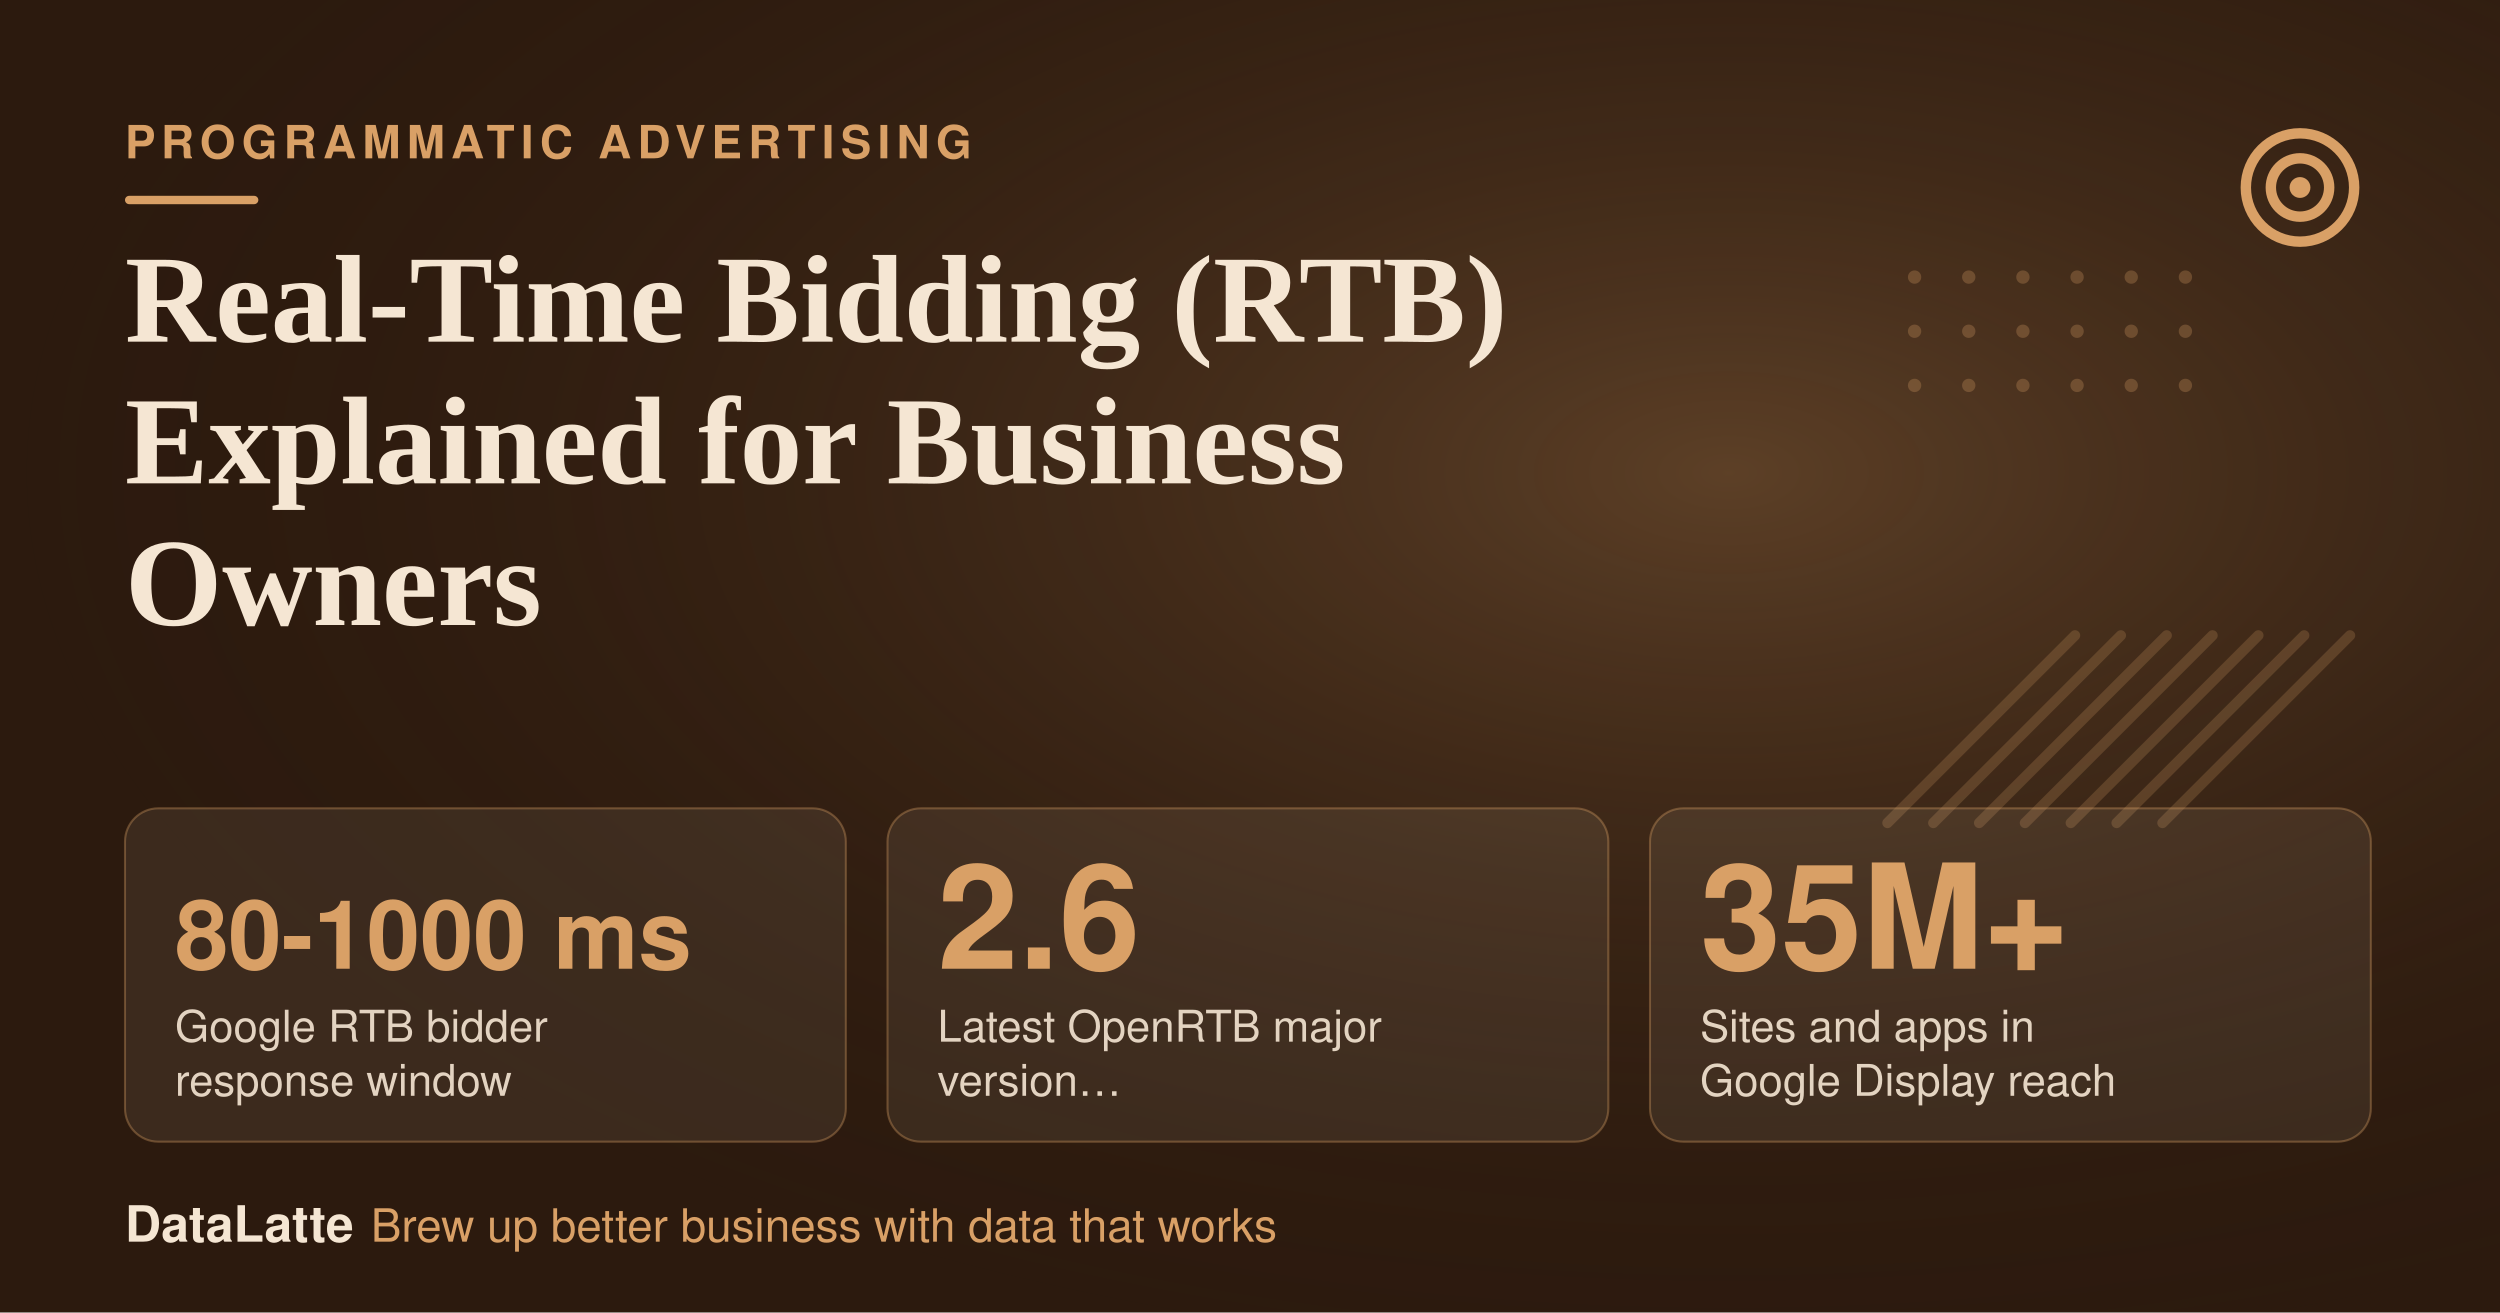
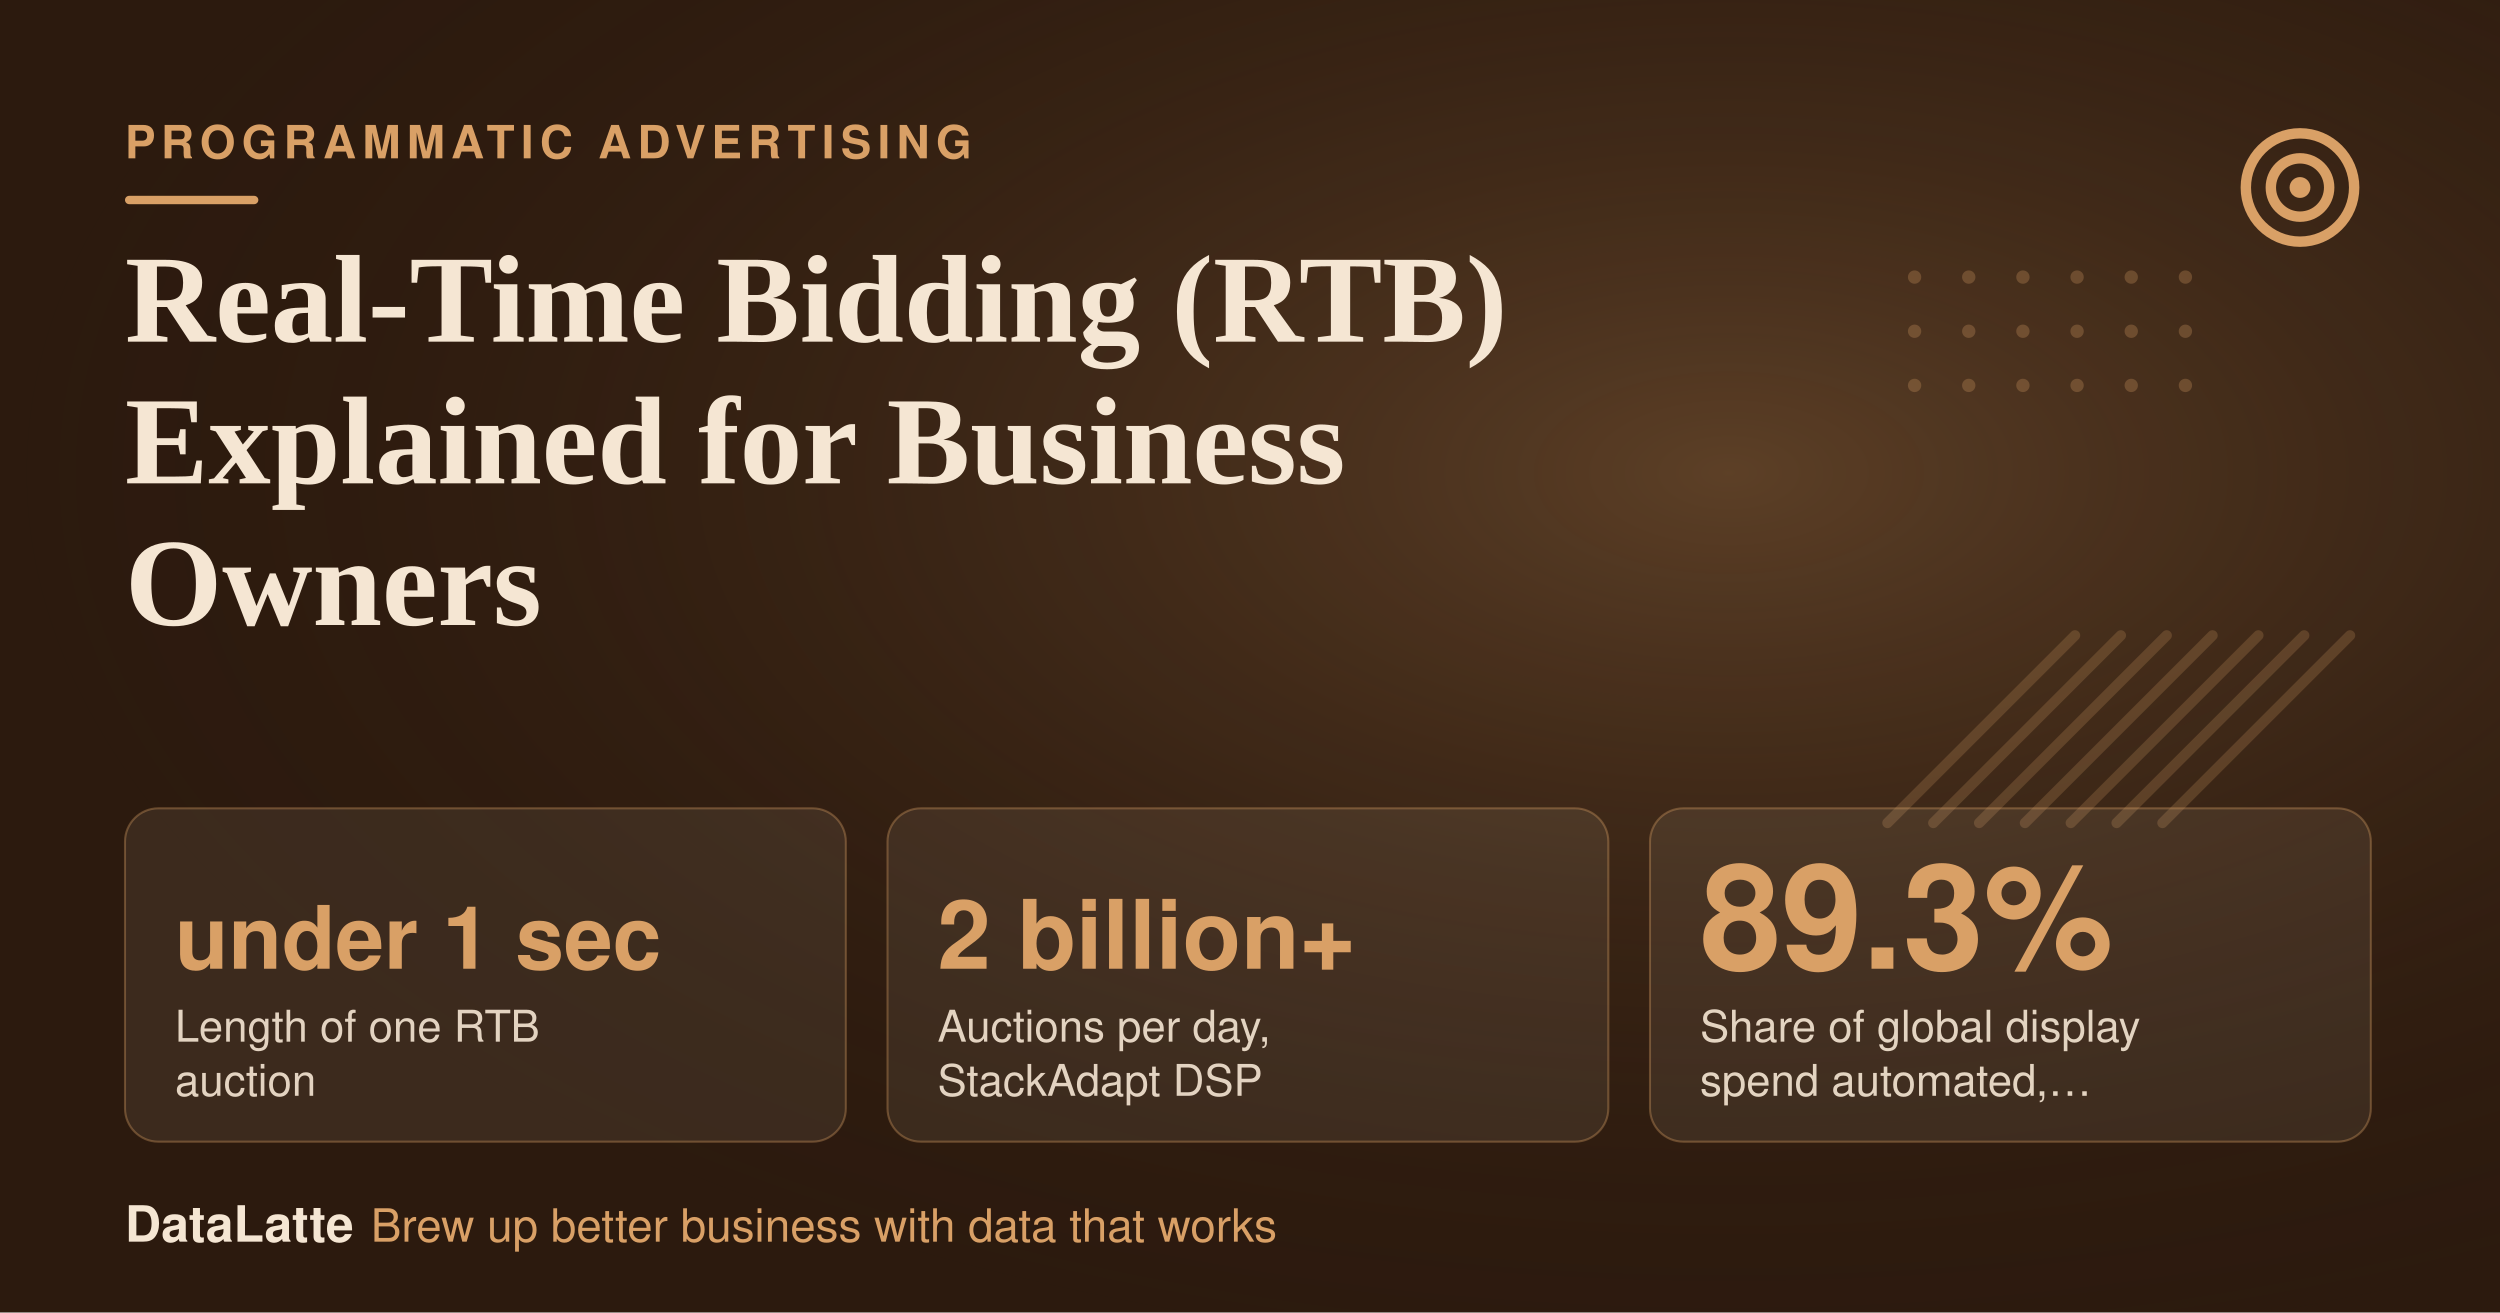
<svg xmlns="http://www.w3.org/2000/svg" width="1200" height="630" viewBox="0 0 1200 630" role="img" aria-label="Real-Time Bidding (RTB) Explained for Business Owners">
  <defs>
    <radialGradient id="g" cx="69%" cy="36%" r="70%">
      <stop offset="0" stop-color="#d9a066" stop-opacity="0.28" />
      <stop offset="1" stop-color="#2c1a0e" stop-opacity="0" />
    </radialGradient>
  </defs>
  <rect width="1200" height="630" fill="#2c1a0e" />
  <rect width="1200" height="630" fill="url(#g)" />
  <circle cx="919" cy="133" r="3.2" fill="#d9a066" fill-opacity="0.28" />
  <circle cx="919" cy="159" r="3.2" fill="#d9a066" fill-opacity="0.28" />
  <circle cx="919" cy="185" r="3.2" fill="#d9a066" fill-opacity="0.28" />
  <circle cx="945" cy="133" r="3.2" fill="#d9a066" fill-opacity="0.28" />
  <circle cx="945" cy="159" r="3.2" fill="#d9a066" fill-opacity="0.28" />
  <circle cx="945" cy="185" r="3.2" fill="#d9a066" fill-opacity="0.28" />
  <circle cx="971" cy="133" r="3.2" fill="#d9a066" fill-opacity="0.28" />
  <circle cx="971" cy="159" r="3.2" fill="#d9a066" fill-opacity="0.28" />
  <circle cx="971" cy="185" r="3.2" fill="#d9a066" fill-opacity="0.28" />
  <circle cx="997" cy="133" r="3.2" fill="#d9a066" fill-opacity="0.28" />
  <circle cx="997" cy="159" r="3.2" fill="#d9a066" fill-opacity="0.28" />
  <circle cx="997" cy="185" r="3.2" fill="#d9a066" fill-opacity="0.28" />
  <circle cx="1023" cy="133" r="3.2" fill="#d9a066" fill-opacity="0.28" />
  <circle cx="1023" cy="159" r="3.2" fill="#d9a066" fill-opacity="0.28" />
  <circle cx="1023" cy="185" r="3.2" fill="#d9a066" fill-opacity="0.28" />
  <circle cx="1049" cy="133" r="3.2" fill="#d9a066" fill-opacity="0.28" />
  <circle cx="1049" cy="159" r="3.2" fill="#d9a066" fill-opacity="0.28" />
  <circle cx="1049" cy="185" r="3.2" fill="#d9a066" fill-opacity="0.28" />
  <line x1="906" y1="395" x2="996" y2="305" stroke="#d9a066" stroke-opacity="0.22" stroke-width="5" stroke-linecap="round" />
  <line x1="928" y1="395" x2="1018" y2="305" stroke="#d9a066" stroke-opacity="0.22" stroke-width="5" stroke-linecap="round" />
  <line x1="950" y1="395" x2="1040" y2="305" stroke="#d9a066" stroke-opacity="0.22" stroke-width="5" stroke-linecap="round" />
  <line x1="972" y1="395" x2="1062" y2="305" stroke="#d9a066" stroke-opacity="0.22" stroke-width="5" stroke-linecap="round" />
  <line x1="994" y1="395" x2="1084" y2="305" stroke="#d9a066" stroke-opacity="0.22" stroke-width="5" stroke-linecap="round" />
  <line x1="1016" y1="395" x2="1106" y2="305" stroke="#d9a066" stroke-opacity="0.22" stroke-width="5" stroke-linecap="round" />
  <line x1="1038" y1="395" x2="1128" y2="305" stroke="#d9a066" stroke-opacity="0.22" stroke-width="5" stroke-linecap="round" />
  <g transform="translate(1076 62) scale(1.0)">
    <circle cx="28" cy="28" r="26" fill="none" stroke="#d9a066" stroke-width="5" />
    <circle cx="28" cy="28" r="14" fill="none" stroke="#d9a066" stroke-width="5" />
    <circle cx="28" cy="28" r="5" fill="#d9a066" />
  </g>
  <text x="60" y="76" font-family="Helvetica, Arial, sans-serif" font-size="22" font-weight="700" fill="#d9a066" letter-spacing="3">PROGRAMMATIC ADVERTISING</text>
  <rect x="60" y="94" width="64" height="4" rx="2" fill="#d9a066" />
  <text x="60" y="164" font-family="Georgia, 'Times New Roman', serif" font-size="60" font-weight="700" fill="#f5e6d3">Real-Time Bidding (RTB)</text>
  <text x="60" y="232" font-family="Georgia, 'Times New Roman', serif" font-size="60" font-weight="700" fill="#f5e6d3">Explained for Business</text>
  <text x="60" y="300" font-family="Georgia, 'Times New Roman', serif" font-size="60" font-weight="700" fill="#f5e6d3">Owners</text>
  <rect x="60" y="388" width="346" height="160" rx="16" fill="#f5e6d3" fill-opacity="0.08" stroke="#d9a066" stroke-opacity="0.35" />
-   <text x="84" y="465" font-family="Helvetica, Arial, sans-serif" font-size="46" font-weight="800" fill="#d9a066">80-1000 ms</text>
-   <text x="84" y="500" font-family="Helvetica, Arial, sans-serif" font-size="21" fill="#f5e6d3" fill-opacity="0.9">Google RTB bidder</text>
-   <text x="84" y="526" font-family="Helvetica, Arial, sans-serif" font-size="21" fill="#f5e6d3" fill-opacity="0.9">response window</text>
+   <text x="84" y="465" font-family="Helvetica, Arial, sans-serif" font-size="42" font-weight="800" fill="#d9a066">under 1 sec</text>
+   <text x="84" y="500" font-family="Helvetica, Arial, sans-serif" font-size="21" fill="#f5e6d3" fill-opacity="0.9">Length of one RTB</text>
+   <text x="84" y="526" font-family="Helvetica, Arial, sans-serif" font-size="21" fill="#f5e6d3" fill-opacity="0.9">auction</text>
  <rect x="426" y="388" width="346" height="160" rx="16" fill="#f5e6d3" fill-opacity="0.08" stroke="#d9a066" stroke-opacity="0.35" />
-   <text x="450" y="465" font-family="Helvetica, Arial, sans-serif" font-size="70" font-weight="800" fill="#d9a066">2.6</text>
-   <text x="450" y="500" font-family="Helvetica, Arial, sans-serif" font-size="21" fill="#f5e6d3" fill-opacity="0.9">Latest OpenRTB major</text>
-   <text x="450" y="526" font-family="Helvetica, Arial, sans-serif" font-size="21" fill="#f5e6d3" fill-opacity="0.9">version…</text>
+   <text x="450" y="465" font-family="Helvetica, Arial, sans-serif" font-size="46" font-weight="800" fill="#d9a066">2 billion+</text>
+   <text x="450" y="500" font-family="Helvetica, Arial, sans-serif" font-size="21" fill="#f5e6d3" fill-opacity="0.9">Auctions per day,</text>
+   <text x="450" y="526" font-family="Helvetica, Arial, sans-serif" font-size="21" fill="#f5e6d3" fill-opacity="0.9">StackAdapt DSP</text>
  <rect x="792" y="388" width="346" height="160" rx="16" fill="#f5e6d3" fill-opacity="0.08" stroke="#d9a066" stroke-opacity="0.35" />
-   <text x="816" y="465" font-family="Helvetica, Arial, sans-serif" font-size="70" font-weight="800" fill="#d9a066">35M+</text>
-   <text x="816" y="500" font-family="Helvetica, Arial, sans-serif" font-size="21" fill="#f5e6d3" fill-opacity="0.9">Sites and apps in</text>
-   <text x="816" y="526" font-family="Helvetica, Arial, sans-serif" font-size="21" fill="#f5e6d3" fill-opacity="0.9">Google Display reach</text>
+   <text x="816" y="465" font-family="Helvetica, Arial, sans-serif" font-size="70" font-weight="800" fill="#d9a066">89.3%</text>
+   <text x="816" y="500" font-family="Helvetica, Arial, sans-serif" font-size="21" fill="#f5e6d3" fill-opacity="0.9">Share of global display</text>
+   <text x="816" y="526" font-family="Helvetica, Arial, sans-serif" font-size="21" fill="#f5e6d3" fill-opacity="0.9">spend automated,…</text>
  <text x="60" y="596" font-family="Helvetica, Arial, sans-serif" font-size="24" font-weight="700" fill="#f5e6d3">DataLatte</text>
  <text x="178" y="596" font-family="Helvetica, Arial, sans-serif" font-size="22" fill="#d9a066">Brew up better business with data that works</text>
</svg>
